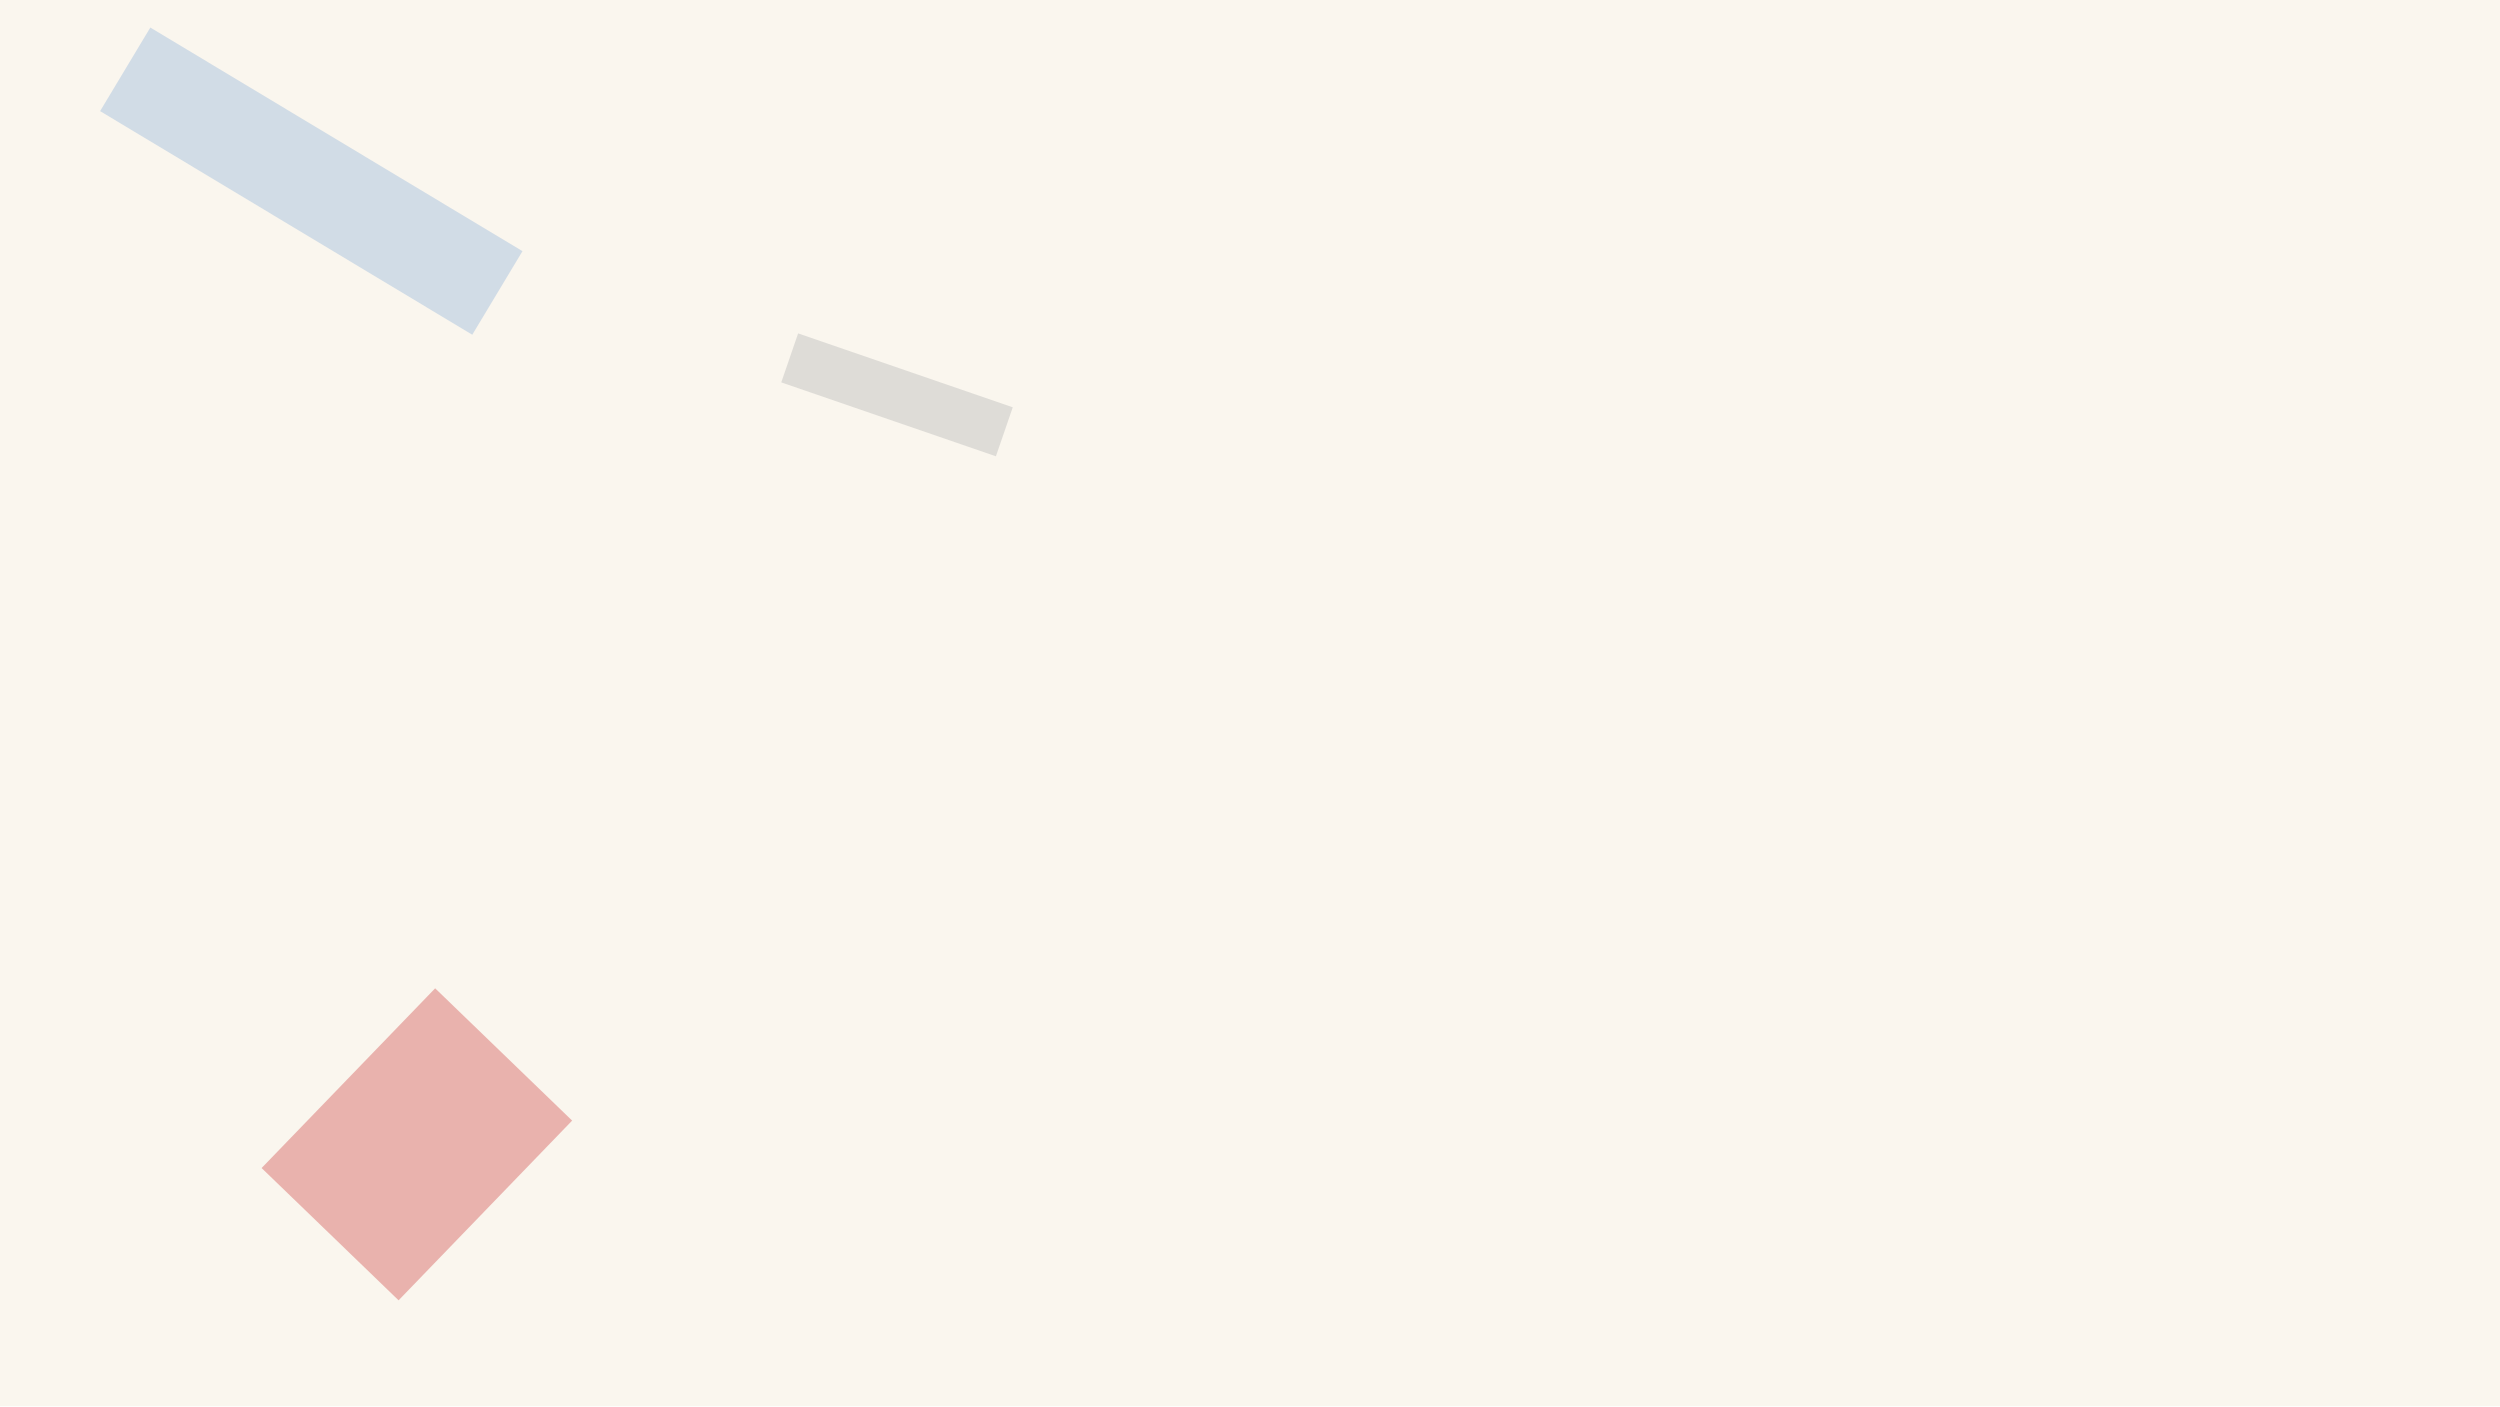
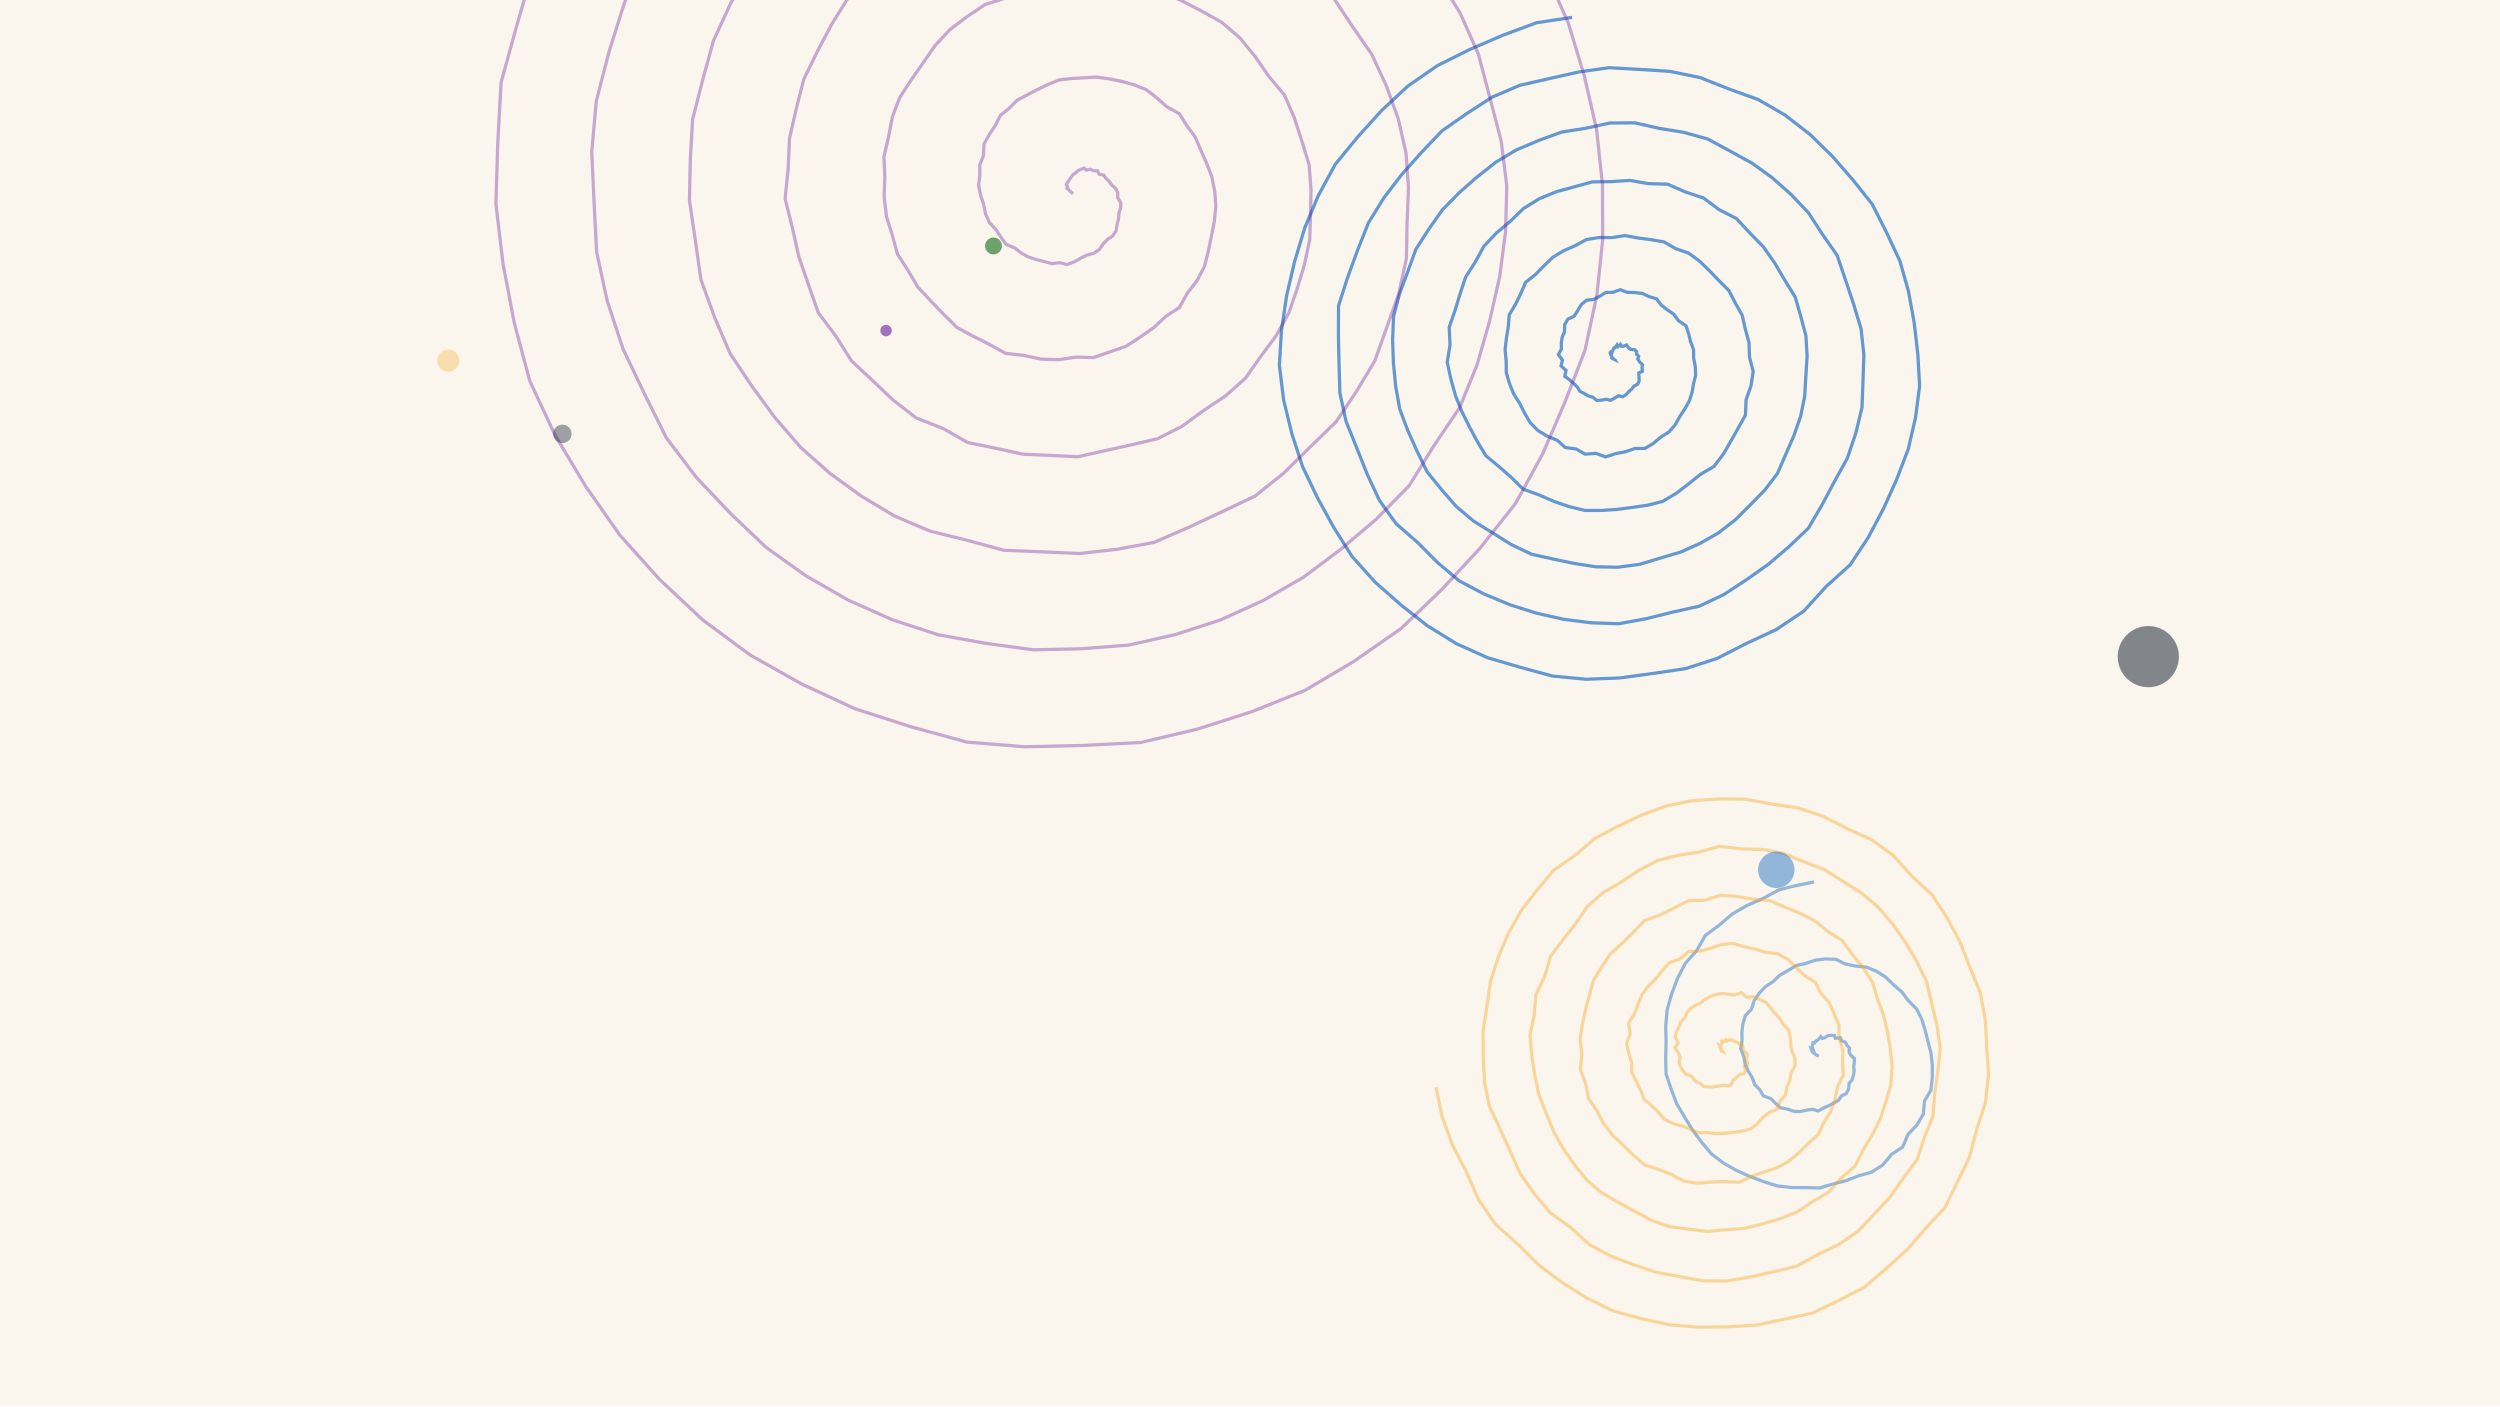
<svg xmlns="http://www.w3.org/2000/svg" viewBox="0 0 1920 1080" width="1920" height="1080">
  <rect width="1920" height="1080" fill="#FAF6EE" />
-   <g transform="translate(-188 121) rotate(14 960 540) scale(1.17)">
-     <rect x="589" y="862" width="125" height="164" fill="#C62828" opacity="0.33" transform="rotate(30 960 540)" />
-     <rect x="41" y="326" width="285" height="64" fill="#1565C0" opacity="0.18" transform="rotate(17 960 540)" />
-     <rect x="573" y="191" width="149" height="34" fill="#0A1628" opacity="0.12" transform="rotate(5 960 540)" />
-     <rect x="1618" y="511" width="165" height="126" fill="#F9A825" opacity="0.33" transform="rotate(16 960 540)" />
+   <g transform="rotate(197 960 540)">
+     <polyline points="463.0,408.6 464.6,408.7 464.9,408.8 468.6,410.0 469.2,410.8 470.0,411.9 468.2,411.4 470.0,413.8 470.1,415.0 470.3,416.9 469.2,417.1 468.7,418.4 467.9,419.5 466.9,420.7 465.9,423.3 464.4,422.2 462.8,423.3 460.8,425.6 458.5,426.6 456.2,427.1 454.8,425.3 451.2,426.8 449.8,424.8 446.6,424.7 444.9,422.8 442.3,421.4 441.8,418.7 440.1,416.5 436.2,414.6 435.5,411.7 435.0,408.6 433.7,405.4 433.2,402.0 433.2,398.5 434.6,395.4 433.7,390.9 434.5,387.0 437.4,384.4 438.7,380.2 441.6,377.3 444.5,374.3 447.8,371.5 451.2,368.0 455.7,368.0 459.9,366.0 464.4,363.5 469.2,362.3 474.2,362.5 479.6,361.9 484.2,364.1 488.7,366.5 494.8,366.8 498.7,370.5 503.7,373.2 507.0,377.7 511.3,381.5 515.3,386.0 517.9,391.2 522.0,396.4 522.8,402.5 524.8,408.6 526.0,415.1 526.0,421.8 523.0,427.7 522.9,434.7 520.9,441.3 517.8,447.5 513.4,452.8 509.8,459.1 504.9,464.4 499.8,470.0 493.3,473.6 487.0,478.2 479.8,481.4 472.2,483.4 464.4,482.1 456.6,482.8 448.2,484.5 439.9,483.8 431.9,481.6 424.4,477.8 416.6,474.3 409.7,469.3 401.7,465.0 395.6,458.6 390.6,451.2 386.0,443.6 381.2,435.7 377.5,427.1 374.8,418.1 373.0,408.6 375.3,399.3 373.2,389.3 375.5,379.8 379.9,371.0 381.0,360.5 387.4,352.8 391.5,343.0 398.1,335.1 406.9,329.5 415.0,323.1 423.9,317.7 432.9,311.8 443.2,308.9 453.5,305.8 464.4,303.8 475.4,303.9 486.5,304.6 497.7,306.0 509.0,308.5 519.8,312.5 529.6,318.8 539.0,325.7 547.8,333.5 556.7,341.6 564.0,351.1 571.2,361.1 575.0,372.7 578.3,384.4 582.2,396.3 584.8,408.6 585.0,421.3 584.2,434.1 581.8,446.8 576.4,458.5 573.4,471.6 565.6,482.2 558.5,493.4 549.4,503.1 539.3,511.8 529.6,521.7 517.8,528.7 505.5,535.4" fill="none" stroke="#1565C0" stroke-width="2.5" opacity="0.44" />
+     <polyline points="533.1,390.1 535.2,390.2 536.7,390.6 535.9,390.7 535.3,390.6 535.9,391.1 536.8,392.0 538.2,393.8 537.2,393.5 537.2,394.3 537.4,395.8 537.5,397.6 536.5,397.3 535.9,398.4 535.1,399.6 534.1,398.8 533.1,399.9 532.0,400.1 530.6,401.0 529.6,400.4 528.1,400.5 526.9,400.1 525.1,400.1 523.7,399.5 521.4,399.3 520.7,397.8 520.1,396.4 518.7,395.1 516.0,394.0 515.6,392.1 516.3,390.1 514.2,388.0 513.3,385.7 515.3,384.0 513.5,380.9 514.2,378.6 516.7,377.4 518.0,375.6 519.1,373.4 520.5,371.4 521.0,367.4 523.5,366.2 526.2,365.8 528.7,364.5 531.3,363.3 534.1,361.9 537.2,361.1 540.5,360.2 543.4,361.6 546.6,362.0 549.6,363.3 552.2,365.3 556.5,365.2 559.4,367.3 562.3,369.6 564.3,372.7 564.5,376.6 566.9,379.4 570.6,382.4 569.2,386.4 572.5,390.1 573.1,394.2 572.1,398.2 572.1,402.4 570.0,406.1 569.6,410.6 567.9,414.6 565.1,418.0 561.8,420.8 559.2,424.6 556.0,428.0 552.2,430.7 548.0,432.8 543.4,433.6 538.8,434.3 534.1,437.7 529.3,435.6 524.0,437.5 519.0,436.8 513.7,436.0 509.3,433.1 505.0,430.2 500.4,427.5 496.6,423.9 491.3,421.2 488.5,416.5 486.5,411.3 484.1,406.4 480.0,401.6 478.2,396.0 479.6,390.1 478.8,384.3 479.5,378.5 478.7,372.1 481.4,366.6 481.8,359.9 486.9,355.8 490.4,350.7 493.2,344.7 497.2,339.3 502.9,336.0 508.8,333.2 514.8,330.6 521.0,328.6 527.5,327.3 534.1,325.2 540.9,325.9 547.7,326.5 554.9,326.1 562.0,327.4 568.1,331.2 574.5,334.5 581.5,337.5 586.1,343.3 591.1,348.7 596.5,354.1 598.9,361.3 603.1,367.7 607.0,374.6 606.5,382.5 610.1,390.1 607.9,397.9 607.4,405.7 606.8,413.7 604.1,421.2 600.2,428.3 597.3,436.0 593.6,443.6 586.8,448.6 582.0,456.0 573.9,458.9 566.7,463.3 559.6,468.4 551.5,472.0 542.7,472.0 534.1,472.7 525.4,472.8 516.2,474.5 507.3,472.5 499.3,468.3 491.2,464.4 482.0,461.8 475.6,455.1 467.4,450.2 461.3,443.0 455.1,435.7 452.3,426.5 446.7,418.5 444.1,409.2 440.7,399.9 442.3,390.1 441.4,380.4 441.8,370.5 444.4,361.0 445.7,350.7 451.1,342.2 455.8,333.2 461.4,324.6 468.5,317.2 476.9,311.3 485.2,305.3 493.1,297.9 503.3,295.4 513.3,292.0 523.4,287.9 534.1,286.4 544.8,288.5 555.6,289.3 566.8,289.5 576.9,294.1 586.6,299.1 596.6,304.1 605.8,310.4 613.7,318.5 622.7,325.8 628.0,335.9 635.1,345.1 637.4,356.5 642.1,367.1 643.8,378.6 644.7,390.1 645.1,401.8 645.5,413.8 642.4,425.3 639.0,436.8 632.8,447.1 627.1,457.6 621.5,468.8 611.6,476.2 602.7,484.5 593.7,493.3 581.8,497.3 571.3,504.5 559.1,507.4 546.6,508.9 534.1,511.6 521.5,510.3 508.8,509.2 496.2,506.9 484.3,502.0 471.5,498.5 461.1,490.6 450.2,483.3 440.1,474.8 432.8,463.8 424.7,453.3 418.0,441.8 412.0,429.8 406.8,417.2 403.7,403.8 403.5,390.1 403.7,376.4 406.0,362.9 409.3,349.5 411.8,335.6 419.3,323.8 425.1,310.9 434.6,300.5 443.6,289.5 454.6,280.6 466.4,272.7 478.6,265.4 491.9,260.2 505.4,254.7 519.6,252.2 534.1,249.7 548.8,250.3 563.2,253.1 577.7,256.1 592.3,259.5 606.0,265.6 618.4,274.1 630.2,283.4 641.0,293.9 650.6,305.5 660.0,317.4 667.4,330.8 674.1,344.6 679.8,359.1 681.2,374.6 684.6,390.1 682.2,405.7 682.4,421.6 677.0,436.5 671.3,451.2 666.5,466.5 658.1,480.2 647.2,491.9 637.0,504.3 625.5,515.8 611.6,524.3 597.0,531.3 582.9,540.3 566.7,543.2 550.7,547.6 534.1,549.5 517.6,547.8 500.8,546.7 484.7,542.3 468.3,537.9 452.7,531.1 438.3,522.0 424.9,511.4 412.2,499.9 400.4,487.2 391.7,472.3 383.0,457.4 375.6,441.6 372.2,424.5 369.5,407.4 365.7,390.1 367.2,372.6 367.5,354.7 373.5,337.9 379.0,321.0 386.8,305.0 394.7,288.8 405.9,274.7 419.2,262.5 431.9,249.4 447.5,240.0 463.3,231.1 479.8,222.8 497.4,217.5 515.8,215.3 534.1,213.2 552.7,213.7 571.4,214.9 589.8,218.8 606.8,226.9 624.8,233.0 640.8,243.3 655.8,255.0 668.3,269.3 680.8,283.5 693.8,297.9 702.9,315.0 709.5,333.1 715.2,351.6 718.0,370.8 720.9,390.1 720.6,409.7 718.5,429.3 714.2,448.6 707.2,467.2 699.4,485.5 687.0,501.2 676.3,518.1 662.1,532.2 647.2,545.8 631.1,558.0 613.2,567.7 594.2,574.9 574.6,580.7 554.4,583.0 534.1,586.1 513.6,585.6 493.4,581.9 472.7,579.2 453.0,572.4 435.1,561.5 416.2,552.5 400.0,539.0 385.1,524.3 372.1,507.8 358.7,491.4 348.9,472.6 341.6,452.7 334.1,432.6 330.1,411.5 330.6,390.1 329.6,368.6 332.9,347.3 336.2,325.8 345.7,306.2 354.5,286.4 365.7,267.7 377.5,249.1 393.3,233.7 409.6,218.6 428.8,207.7 448.2,197.0 468.9,189.3 490.0,182.5 511.8,177.7 534.1,175.8 556.7,175.1 579.1,178.7 600.9,184.6 622.2,192.3 642.2,202.9 663.1,212.6 681.0,227.0 695.9,244.4 712.0,260.8 726.0,279.3 737.1,299.7" fill="none" stroke="#F9A825" stroke-width="2.5" opacity="0.42" />
+     <polyline points="769.2,874.3 769.1,874.2 771.5,874.6 772.5,875.1 771.1,874.8 771.8,875.4 773.3,876.8 774.2,878.2 773.9,878.9 772.9,878.6 772.8,879.5 772.7,880.9 772.5,882.6 771.6,882.9 770.9,885.5 769.8,884.5 768.5,886.6 767.4,885.5 765.9,886.0 763.8,887.6 762.6,886.6 761.4,885.8 759.8,885.3 756.9,885.9 755.0,885.0 754.4,883.1 752.4,882.0 752.5,879.9 750.8,878.3 747.7,876.6 747.4,874.3 746.3,871.8 748.6,869.8 747.6,867.1 746.5,863.9 747.0,861.1 749.1,859.2 750.1,856.5 751.6,854.1 753.0,851.2 755.0,848.7 758.3,848.5 760.6,846.0 763.2,843.3 766.5,843.2 769.8,841.5 773.3,840.2 776.7,841.6 780.4,841.6 783.9,842.4 787.7,843.1 790.5,845.6 793.9,847.4 797.7,849.1 802.2,850.7 802.6,855.3 807.3,857.5 807.5,862.0 811.8,865.3 810.8,869.9 812.2,874.3 812.9,878.8 812.4,883.3 813.9,888.6 812.8,893.4 808.9,896.8 807.5,901.7 806.2,907.1 803.3,911.5 798.3,913.6 794.6,917.2 790.8,921.6 785.7,923.2 780.9,926.8 775.2,926.4 769.8,927.9 764.0,929.0 758.3,928.2 752.2,928.2 747.3,924.7 741.9,922.6 736.0,920.7 731.2,917.1 724.5,915.0 720.8,909.8 717.6,904.4 713.6,899.2 711.7,893.1 708.6,887.3 706.3,880.9 706.0,874.3 705.1,867.5 705.2,860.5 706.7,853.8 708.7,847.1 710.2,839.9 713.2,833.2 718.0,827.7 722.1,821.3 727.2,815.7 734.6,813.4 740.7,808.9 747.4,805.4 754.1,800.7 762.1,801.1 769.8,798.1 777.6,799.9 785.9,798.5 793.2,802.0 801.6,802.8 809.8,804.9 817.2,808.9 823.4,814.6 829.2,820.7 835.8,826.3 841.2,833.0 846.0,840.3 848.6,848.6 852.0,856.8 853.6,865.4 854.8,874.3 856.8,883.4 854.6,892.3 853.1,901.3 852.1,910.9 846.7,918.7 842.4,927.0 837.7,935.5 831.3,942.6 824.0,948.9 817.0,956.0 808.1,960.4 798.6,963.2 789.6,967.6 779.7,968.7 769.8,970.4 759.5,971.7 749.5,969.4 739.0,969.0 729.1,965.6 719.8,960.8 710.6,955.7 701.0,950.6 693.5,942.9 685.6,935.4 680.2,925.9 674.4,916.7 670.9,906.4 664.9,896.5 663.3,885.4 663.8,874.3 660.8,862.8 663.2,851.6 665.7,840.4 668.3,829.1 672.4,818.0 680.4,809.3 687.0,799.7 693.9,790.0 702.0,781.0 712.3,774.7 723.1,769.6 734.1,764.6 745.5,760.3 757.4,756.7 769.8,756.0 782.1,756.4 794.5,757.8 807.4,758.5 818.7,764.4 830.2,769.6 842.2,774.6 851.8,783.2 860.9,792.2 869.8,801.6 878.0,811.8 885.1,822.9 891.7,834.6 893.5,847.9 898.1,860.8 897.6,874.3 897.6,887.7 897.3,901.4 893.6,914.5 890.8,928.1 884.6,940.6 877.1,952.2 870.2,964.7 860.8,975.4 849.8,984.4 837.8,992.0 825.6,999.7 811.9,1004.1 798.4,1009.2 784.1,1011.0 769.8,1014.9 755.1,1013.2 740.3,1012.8 726.4,1007.8 711.5,1005.1 698.6,997.6 685.4,990.4 673.5,981.1 662.4,970.9 650.8,960.7 642.4,947.8 634.2,934.6 628.8,920.1 625.2,905.0 621.5,889.8 620.0,874.3 620.6,858.6 622.4,842.9 624.2,827.0 629.8,812.0 637.2,797.7 644.8,783.5 654.2,770.2 665.4,758.3 677.7,747.6 691.4,738.5 705.2,729.3 720.4,722.4 736.5,717.8 753.1,715.4 769.8,713.9 786.7,712.6 803.6,715.1 820.1,719.5 836.7,723.9 852.6,730.7 867.4,739.9 881.9,749.7 893.8,762.5 905.4,775.7 916.1,789.7 924.2,805.5 931.0,821.9 936.8,838.7 941.4,856.2 942.1,874.3 941.0,892.3 940.1,910.5 935.2,928.0 929.5,945.4 921.1,961.6 911.5,977.2 901.0,992.4 888.5,1006.2 874.3,1018.1 859.3,1029.4 842.5,1037.6 825.9,1046.9 807.7,1052.6 788.6,1054.0 769.8,1056.6 750.5,1057.1 731.7,1053.3 712.9,1049.4 694.6,1043.2 676.9,1035.1 659.9,1025.5 644.9,1012.9 629.3,1000.7 617.8,984.7 606.3,968.6 595.2,952.0 587.3,933.5 582.1,914.1 576.9,894.5 575.7,874.3 576.3,853.9 580.5,834.0 584.4,814.0 589.2,793.8 599.3,775.9 610.4,758.5 623.0,742.2 636.4,726.1 651.9,712.0 670.1,701.7 688.1,690.9 707.0,681.1 727.5,675.6 748.5,672.0 769.8,670.4 791.2,670.6 812.6,672.7 833.9,676.8 853.9,685.4 872.9,695.6 893.0,704.6 910.5,718.0 925.2,734.3 938.9,751.4 952.8,768.6 963.6,787.9 970.7,808.9 977.7,830.1 984.2,851.7 983.9,874.3 982.7,896.6 980.9,919.1 975.2,941.0 967.3,962.2 957.8,982.8 947.5,1003.4 933.3,1021.5 918.4,1039.3 900.6,1054.3 880.4,1065.9 860.2,1077.4 839.0,1087.3 816.2,1092.9 793.3,1098.3 769.8,1100.5 746.2,1098.6 722.3,1097.4 699.0,1092.0 676.6,1083.5 655.3,1072.5 634.9,1059.8 615.0,1046.1 598.3,1028.7 582.0,1010.7 568.8,990.2 557.7,968.7 547.9,946.3 539.4,923.2 535.3,898.9 533.6,874.3 535.3,849.6 538.4,825.1 543.1,800.6 550.2,776.5 563.1,754.9 573.9,732.0 589.9,712.3 608.7,695.4 627.0,677.7 647.9,663.1 670.9,652.2 694.1,641.5 718.5,633.0 743.9,627.8 769.8,627.0 795.8,626.7 821.7,630.0 847.0,636.6 871.4,646.1 895.2,656.9 917.8,670.5 937.8,687.7 956.6,706.0 974.5,725.5 989.7,747.2 1003.4,770.2 1014.3,794.8 1020.6,820.9 1024.6,847.5 1026.4,874.3 1026.5,901.2 1023.8,928.2 1018.3,955.0 1007.9,980.3 996.3,1005.0 982.5,1028.8 965.4,1050.4 945.4,1069.4 924.4,1087.2 902.4,1104.0 877.4,1116.0" fill="none" stroke="#1565C0" stroke-width="2.5" opacity="0.65" />
+     <polyline points="1204.3,874.5 1204.7,874.6 1205.3,874.7 1206.8,875.4 1209.8,877.0 1209.6,877.6 1211.4,879.8 1211.1,880.7 1210.8,881.9 1210.4,883.1 1210.0,884.6 1209.4,886.3 1208.7,888.4 1207.4,889.8 1206.1,892.2 1204.2,893.9 1202.0,895.7 1199.9,894.7 1197.2,896.2 1194.7,895.9 1191.4,896.7 1189.6,894.6 1185.8,894.9 1183.6,893.0 1180.6,891.6 1178.1,889.6 1174.2,887.8 1171.7,885.1 1170.7,881.6 1167.2,878.4 1166.2,874.5 1166.3,870.5 1165.3,866.2 1165.1,861.8 1164.4,856.8 1165.8,852.3 1168.7,848.7 1170.9,844.5 1172.5,839.3 1175.7,835.3 1180.1,832.7 1184.0,829.0 1188.0,824.8 1192.8,821.0 1198.6,820.8 1204.2,818.3 1210.1,818.1 1216.3,817.8 1222.6,817.9 1228.8,819.1 1234.8,821.4 1242.2,822.2 1247.6,826.3 1252.8,830.7 1259.3,834.5 1264.1,839.9 1267.5,846.3 1271.9,852.5 1275.6,859.3 1276.9,866.9 1279.3,874.5 1278.7,882.3 1280.9,890.8 1279.2,898.9 1276.8,906.8 1275.3,915.6 1270.5,922.7 1266.4,930.5 1260.2,936.7 1253.9,942.9 1247.2,949.1 1240.0,954.9 1231.5,958.6 1222.8,961.8 1213.7,965.2 1204.2,966.8 1194.4,967.8 1184.3,968.1 1174.1,967.3 1164.5,963.7 1155.2,959.4 1144.2,957.0 1136.2,950.0 1127.5,943.6 1120.5,935.3 1113.3,927.0 1106.3,918.1 1100.9,908.1 1096.7,897.4 1094.4,886.0 1093.2,874.5 1092.1,862.7 1091.5,850.6 1093.7,838.6 1098.0,827.2 1100.7,814.7 1108.7,805.1 1115.0,794.2 1122.8,784.2 1131.3,774.1 1141.8,766.5 1152.6,758.6 1165.4,755.1 1177.6,749.3 1190.7,745.7 1204.2,744.6 1218.1,742.0 1231.7,744.9 1245.5,747.3 1259.6,750.1 1272.2,756.7 1284.7,763.7 1297.4,771.0 1308.2,780.9 1319.7,790.6 1327.7,803.2 1336.2,815.7 1342.4,829.6 1346.3,844.3 1351.5,859.0 1352.6,874.5 1354.3,890.3 1353.2,906.2 1348.8,921.5 1343.9,936.7 1338.9,952.3 1331.7,967.2 1322.0,980.6 1311.4,993.6 1297.6,1003.1 1285.6,1015.6 1270.1,1022.4 1254.8,1030.2 1238.9,1037.6 1221.5,1039.0 1204.2,1043.0 1186.6,1042.3 1168.9,1040.7 1151.2,1037.5 1133.4,1033.6 1116.6,1026.2 1101.4,1016.0 1087.0,1004.6 1071.2,994.3 1059.0,980.0 1048.2,964.6 1037.5,948.7 1030.5,930.9 1025.3,912.5 1020.2,893.8 1018.5,874.5 1018.4,855.0 1019.1,835.2 1023.3,815.7 1030.0,796.9 1036.3,777.6 1046.9,760.2 1059.8,744.5 1072.2,727.9 1087.2,713.5 1105.2,703.0 1123.3,692.8 1141.7,682.3 1162.2,677.1 1182.9,671.8 1204.2,670.1 1225.9,668.0 1247.1,672.8 1269.2,674.5 1289.8,682.3 1309.5,692.1 1329.6,701.9 1346.5,716.5 1364.8,729.9 1378.2,748.1 1391.5,766.4 1402.7,786.1 1414.7,806.1 1419.2,828.8 1425.0,851.3 1426.7,874.5 1427.8,898.0 1424.1,921.3 1419.7,944.5 1413.5,967.7 1402.4,989.0 1391.8,1010.8 1376.8,1029.9 1359.9,1047.5 1342.4,1064.7 1322.8,1079.9 1300.3,1090.4 1277.9,1101.3 1253.8,1107.9 1229.3,1113.1 1204.2,1115.8 1178.9,1115.6 1153.1,1115.1 1128.6,1107.2 1103.9,1099.9 1080.3,1089.0 1057.2,1076.9 1037.0,1060.2 1016.2,1043.8 998.5,1024.0 982.4,1002.6 969.0,979.2 959.3,954.1 952.5,928.0 945.0,901.8 942.7,874.5 943.9,847.1 945.2,819.4 951.9,792.5 960.0,765.8 973.5,741.3 986.8,716.6 1002.8,693.2 1023.7,674.1 1044.8,655.1 1066.7,636.4 1092.3,623.1 1118.8,611.6 1146.8,604.4 1175.0,597.0 1204.2,596.1 1233.6,594.5 1263.0,597.6 1291.8,604.7 1320.0,614.4 1347.2,626.8 1372.6,642.7 1396.7,660.7 1420.3,680.0 1439.9,703.2 1458.4,727.8 1471.4,755.6 1484.6,783.4 1493.0,813.1 1500.4,843.4 1501.9,874.5 1502.8,905.9 1498.6,937.1 1491.3,967.8 1480.8,997.7 1469.2,1027.5 1451.1,1053.9 1433.0,1080.5 1409.7,1102.7 1385.6,1124.2 1359.2,1143.0 1331.2,1159.9 1300.6,1171.3 1269.3,1180.8 1237.2,1188.3 1204.2,1191.0 1171.1,1189.7 1137.6,1188.0 1104.7,1180.6 1072.8,1169.7 1042.8,1154.0 1012.9,1137.8 986.3,1116.5 960.5,1093.9 938.0,1067.9 919.9,1038.7 901.7,1009.2 887.5,977.4 878.2,943.8 872.4,909.4 869.8,874.5 869.2,839.3 872.4,804.0 882.8,770.1 891.9,735.5 908.4,703.7 927.7,673.6 948.9,644.6 973.5,618.2 1000.6,594.3 1030.4,573.5 1062.1,555.4 1096.2,542.0 1131.1,530.5 1167.4,524.6 1204.2,520.2 1241.4,520.9 1278.4,525.5 1314.9,533.8 1350.5,545.8 1384.2,562.7 1417.2,581.4 1448.1,603.7 1474.3,631.3 1500.1,659.5 1522.3,690.9 1541.1,724.5 1554.3,760.8 1567.3,797.3 1575.3,835.5 1577.0,874.5 1576.7,913.7 1571.6,952.6 1561.1,990.5 1550.7,1028.8 1532.5,1064.0 1512.0,1098.2 1488.1,1130.2 1459.5,1158.0 1429.1,1184.1 1397.1,1208.6 1361.4,1227.6 1324.2,1243.9 1285.0,1254.4 1245.1,1263.9 1204.2,1266.5 1163.2,1264.4 1122.5,1259.0 1082.0,1250.5 1042.4,1238.0 1006.0,1217.8 969.7,1197.2 936.5,1171.9 906.4,1142.7 878.9,1110.9 855.4,1075.9 834.3,1039.2 817.6,1000.1 805.0,959.4 796.8,917.3 793.2,874.5 796.3,831.6 801.0,788.8 809.8,746.3 825.6,706.0 844.5,666.8 865.8,628.7 892.9,594.2 922.5,561.7 956.8,534.1 993.1,508.9 1031.5,486.5 1073.2,471.4 1115.5,457.4 1159.3,447.8 1204.2,446.5 1249.1,447.2 1293.7,453.4 1337.9,463.1 1380.6,478.2 1421.4,498.3 1460.4,521.8 1496.4,549.9 1530.5,580.7 1561.4,615.0 1585.8,654.2 1607.3,695.0 1626.0,737.5 1638.2,782.3 1649.4,827.7 1650.7,874.5 1651.3,921.5 1644.1,968.0 1632.2,1013.6 1616.3,1058.0 1595.9,1100.7 1573.2,1142.6" fill="none" stroke="#6A1B9A" stroke-width="2.5" opacity="0.36" />
  </g>
-   <g transform="translate(254 56) rotate(9 960 540) scale(1.29)">
-     <polyline points="1490.8,406.0 1489.7,405.9 1492.5,406.4 1490.6,406.1 1493.1,407.2 1493.5,407.8 1491.7,406.9 1494.1,409.3 1492.6,408.3 1493.8,410.7 1492.8,410.1 1493.0,411.8 1492.4,412.1 1491.7,411.6 1491.2,412.9 1490.5,413.8 1489.6,414.3 1488.7,414.4 1487.7,414.6 1486.9,414.1 1485.7,414.2 1483.8,415.2 1483.5,413.7 1483.0,412.7 1480.0,413.6 1479.7,412.2 1479.4,410.9 1478.3,410.0 1477.6,408.7 1475.6,407.6 1474.9,406.0 1476.0,404.5 1474.0,402.5 1473.4,400.5 1474.1,398.7 1475.1,397.1 1475.5,395.2 1476.6,393.5 1478.4,392.6 1478.9,390.1 1481.1,389.8 1481.6,386.2 1483.7,385.2 1486.1,385.4 1488.3,385.3 1490.5,383.6 1492.8,384.0 1495.5,382.1 1497.6,384.0 1500.5,383.5 1503.0,384.3 1505.4,385.5 1507.5,387.1 1510.5,388.0 1513.0,389.6 1513.7,392.6 1514.7,395.2 1517.7,397.1 1519.2,399.9 1520.6,402.8 1519.8,406.0 1520.6,409.2 1521.8,412.7 1521.1,416.0 1520.0,419.1 1519.7,422.9 1517.4,425.5 1515.7,428.8 1513.8,431.9 1510.6,433.7 1508.3,436.8 1505.5,439.7 1501.4,439.6 1497.8,440.7 1494.3,442.8 1490.5,443.5 1486.6,442.6 1482.5,443.4 1478.2,443.6 1474.0,442.9 1471.0,439.7 1467.4,437.7 1463.3,436.2 1460.3,433.1 1457.0,430.3 1453.2,427.5 1451.3,423.4 1448.9,419.5 1446.8,415.3 1446.7,410.6 1444.9,406.0 1444.4,401.2 1446.4,396.6 1444.9,391.2 1448.1,387.1 1449.3,382.2 1452.4,378.3 1454.5,373.6 1458.6,370.6 1461.8,366.5 1465.3,362.4 1470.4,360.9 1474.4,356.5 1479.9,356.5 1485.0,354.4 1490.5,354.1 1496.0,353.4 1501.4,354.5 1507.6,353.3 1513.2,354.9 1517.4,359.3 1522.4,362.0 1527.4,365.0 1531.4,369.1 1537.2,372.0 1540.6,377.0 1544.7,381.9 1545.0,388.3 1546.9,394.0 1548.9,399.9 1550.6,406.0 1549.7,412.2 1549.6,418.6 1549.9,425.3 1547.9,431.6 1543.4,436.5 1542.3,443.7 1538.1,448.9 1533.4,453.7 1528.3,458.1 1522.4,461.3 1516.9,465.4 1511.0,469.3 1504.6,472.4 1497.4,471.9 1490.5,473.4 1483.3,474.4 1476.0,474.0 1469.4,470.8 1462.7,468.3 1455.3,466.9 1449.6,462.3 1442.7,459.0 1438.1,453.2 1433.0,447.8 1426.9,442.7 1424.2,435.5 1421.8,428.3 1418.7,421.2 1415.4,413.9 1415.0,406.0 1414.0,398.0 1416.1,390.2 1418.4,382.6 1421.4,375.2 1422.3,366.6 1426.8,359.7 1432.3,353.7 1438.0,347.8 1444.0,342.1 1450.2,336.3 1458.2,333.5 1465.2,328.2 1473.3,325.2 1481.8,323.3 1490.5,322.3 1499.3,322.2 1507.7,325.0 1516.5,325.7 1524.5,329.6 1533.4,331.6 1539.9,338.0 1548.5,341.6 1554.1,348.7 1561.9,354.1 1565.1,362.9 1571.7,369.8 1573.2,379.1 1578.9,387.2 1579.9,396.6 1580.3,406.0 1579.9,415.4 1579.7,425.0 1577.5,434.3 1573.6,443.0 1571.2,452.6 1564.5,459.8 1560.2,468.8 1552.8,475.3 1545.3,481.5 1537.3,487.1 1528.9,492.3 1520.1,497.3 1510.3,499.3 1500.5,501.4 1490.5,504.5 1480.3,502.6 1470.0,502.3 1460.2,499.1 1450.2,496.5 1441.0,491.7 1431.0,487.9 1422.0,482.0 1414.6,474.3 1407.4,466.3 1402.1,457.0 1395.5,448.3 1391.7,438.1 1388.2,427.7 1385.7,417.0 1385.6,406.0 1385.0,394.9 1386.0,383.8 1388.4,372.8 1392.6,362.4 1398.5,352.9 1403.2,342.6 1409.7,333.2 1416.7,324.1 1427.0,318.7 1435.8,311.3 1445.8,305.7 1456.1,300.4 1467.2,296.5 1478.6,293.3 1490.5,293.5 1502.2,294.1 1513.9,295.8 1526.0,296.6 1536.4,302.8 1547.9,306.4 1558.7,312.0 1568.5,319.4 1577.2,327.9 1585.8,336.7 1591.2,347.8 1598.5,357.9 1601.8,369.8 1607.7,381.1 1609.5,393.5 1610.3,406.0 1610.6,418.6 1609.7,431.3 1605.7,443.4 1603.0,456.1 1595.2,466.5 1590.3,478.5 1581.2,487.7 1574.1,498.9 1564.0,507.2 1552.3,513.1 1541.6,520.9 1529.4,526.0" fill="none" stroke="#F9A825" stroke-width="2.5" opacity="0.41" />
-   </g>
+   <circle cx="763.0" cy="188.9" r="6.5" fill="#2E7D32" opacity="0.69" />
+   <circle cx="1649.9" cy="504.3" r="23.5" fill="#0A1628" opacity="0.50" />
+   <circle cx="680.5" cy="253.9" r="4.4" fill="#6A1B9A" opacity="0.60" />
+   <circle cx="344.3" cy="277.0" r="8.5" fill="#F9A825" opacity="0.32" />
+   <circle cx="1364.2" cy="668.0" r="14.0" fill="#1565C0" opacity="0.45" />
+   <circle cx="431.9" cy="333.2" r="7.1" fill="#0A1628" opacity="0.39" />
</svg>
